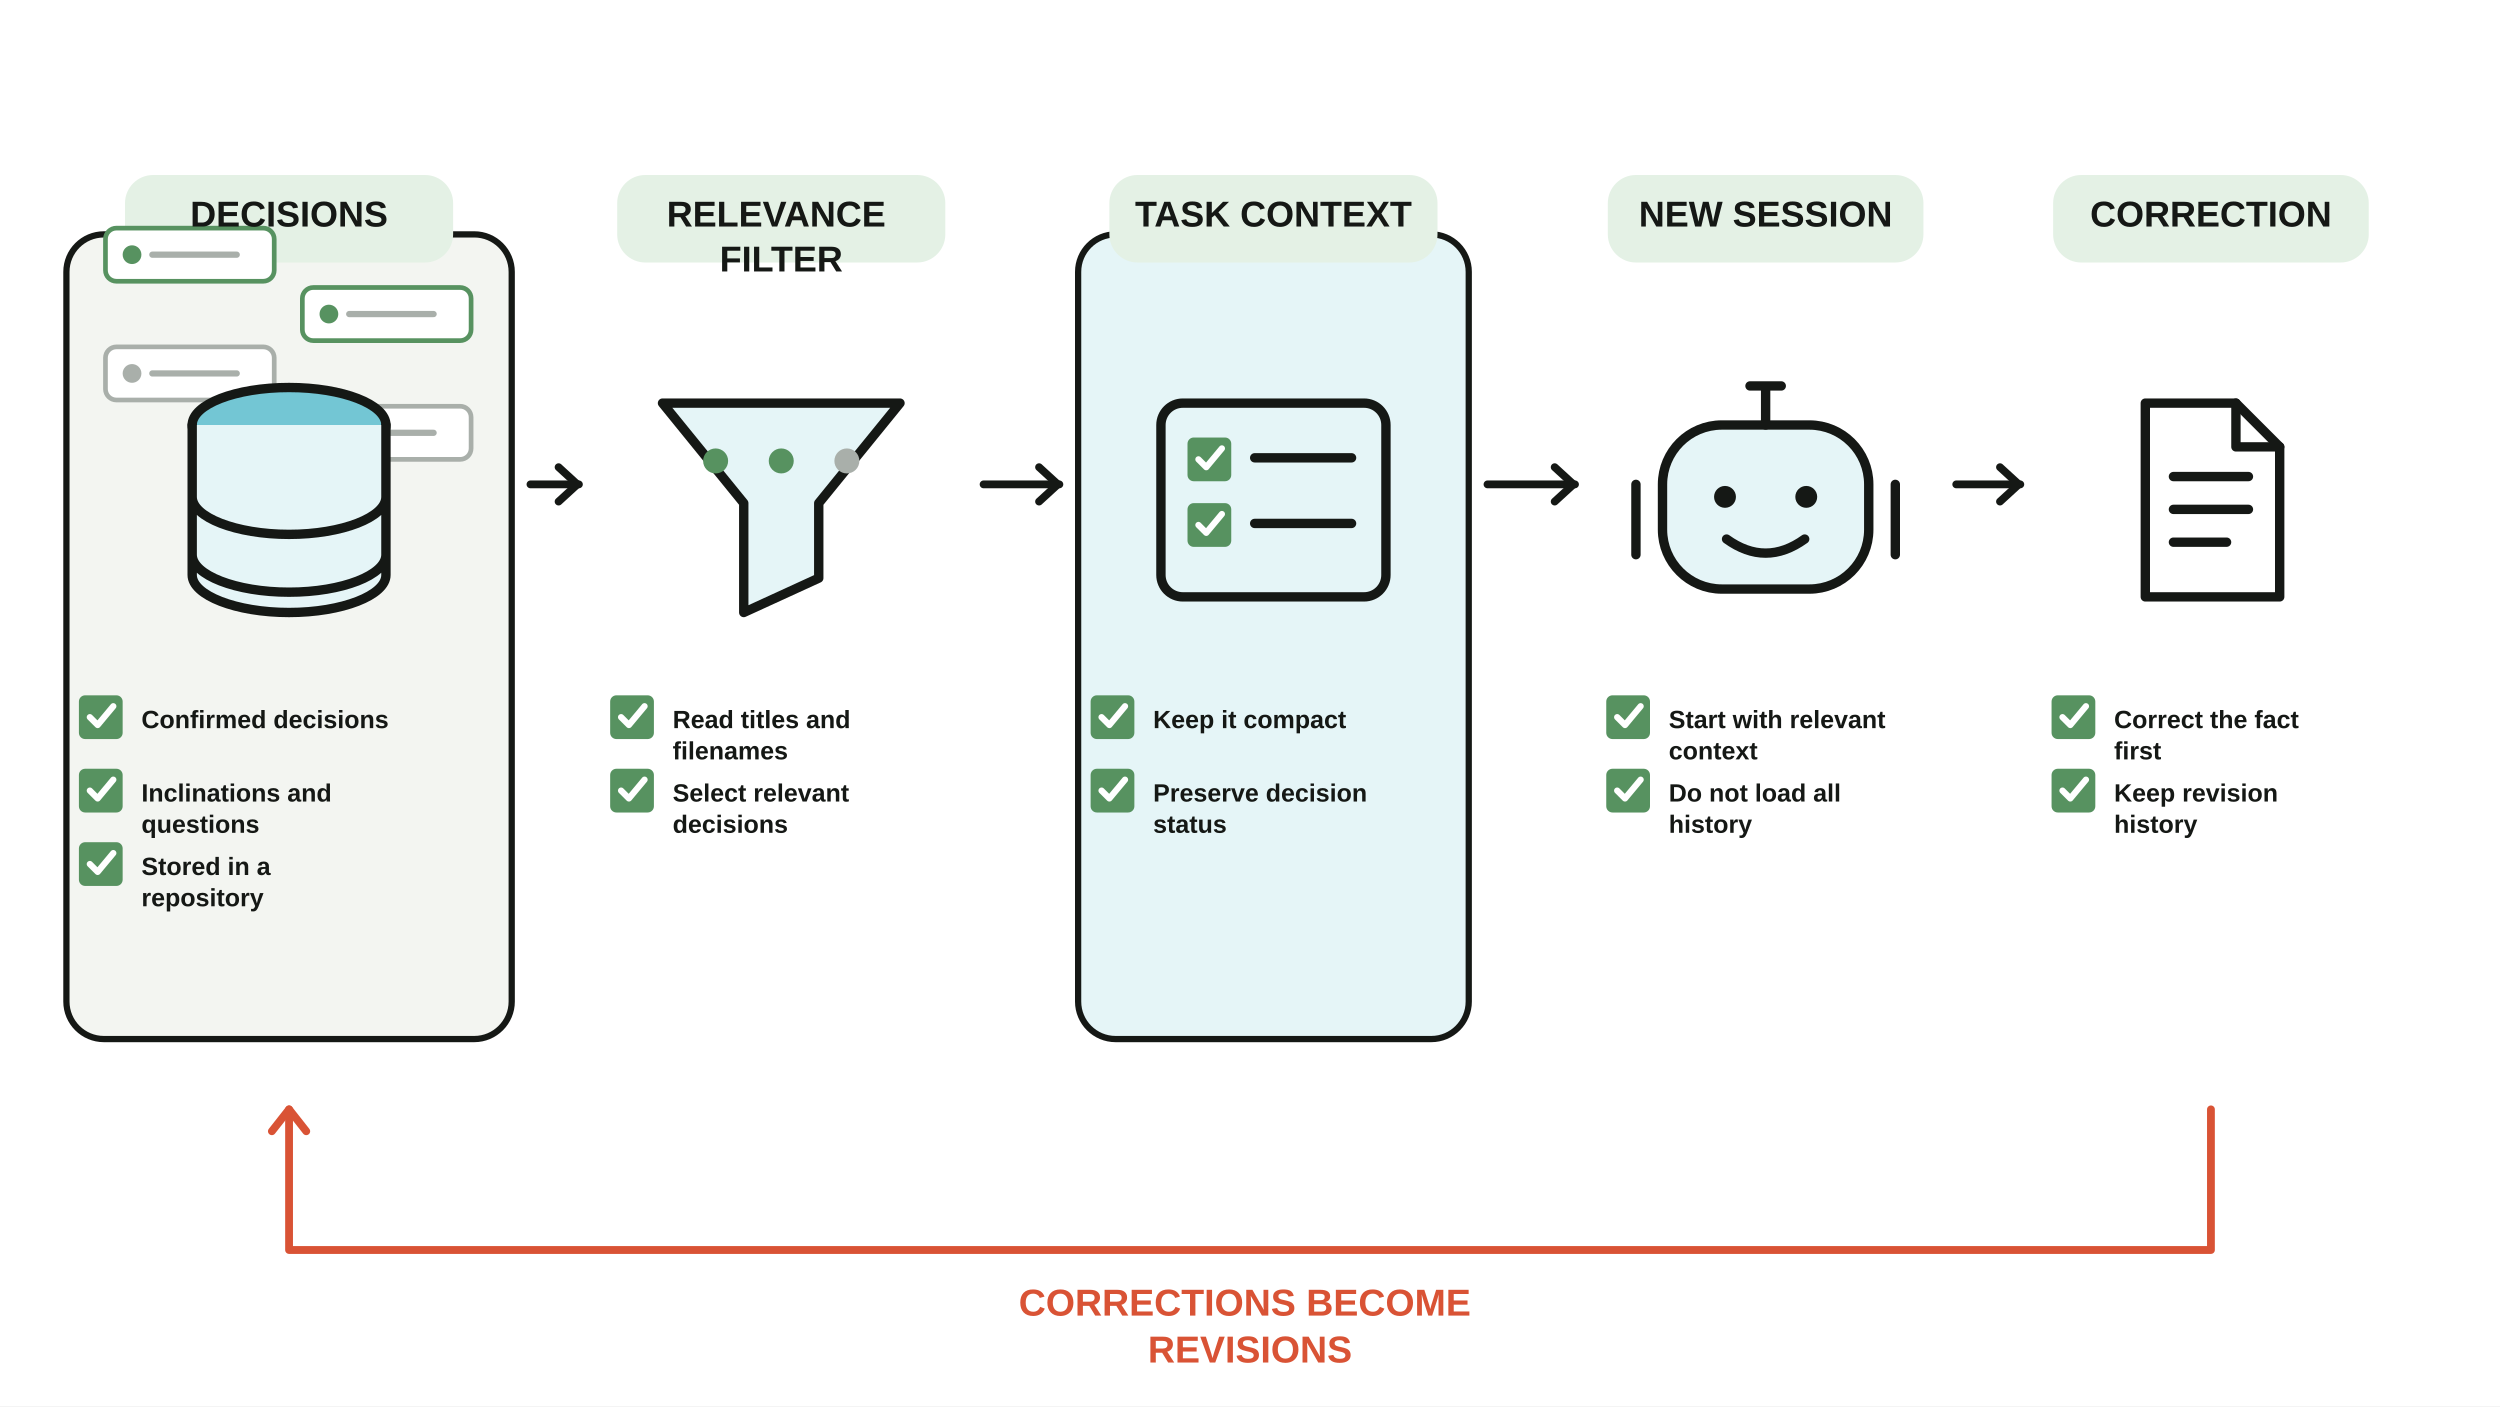
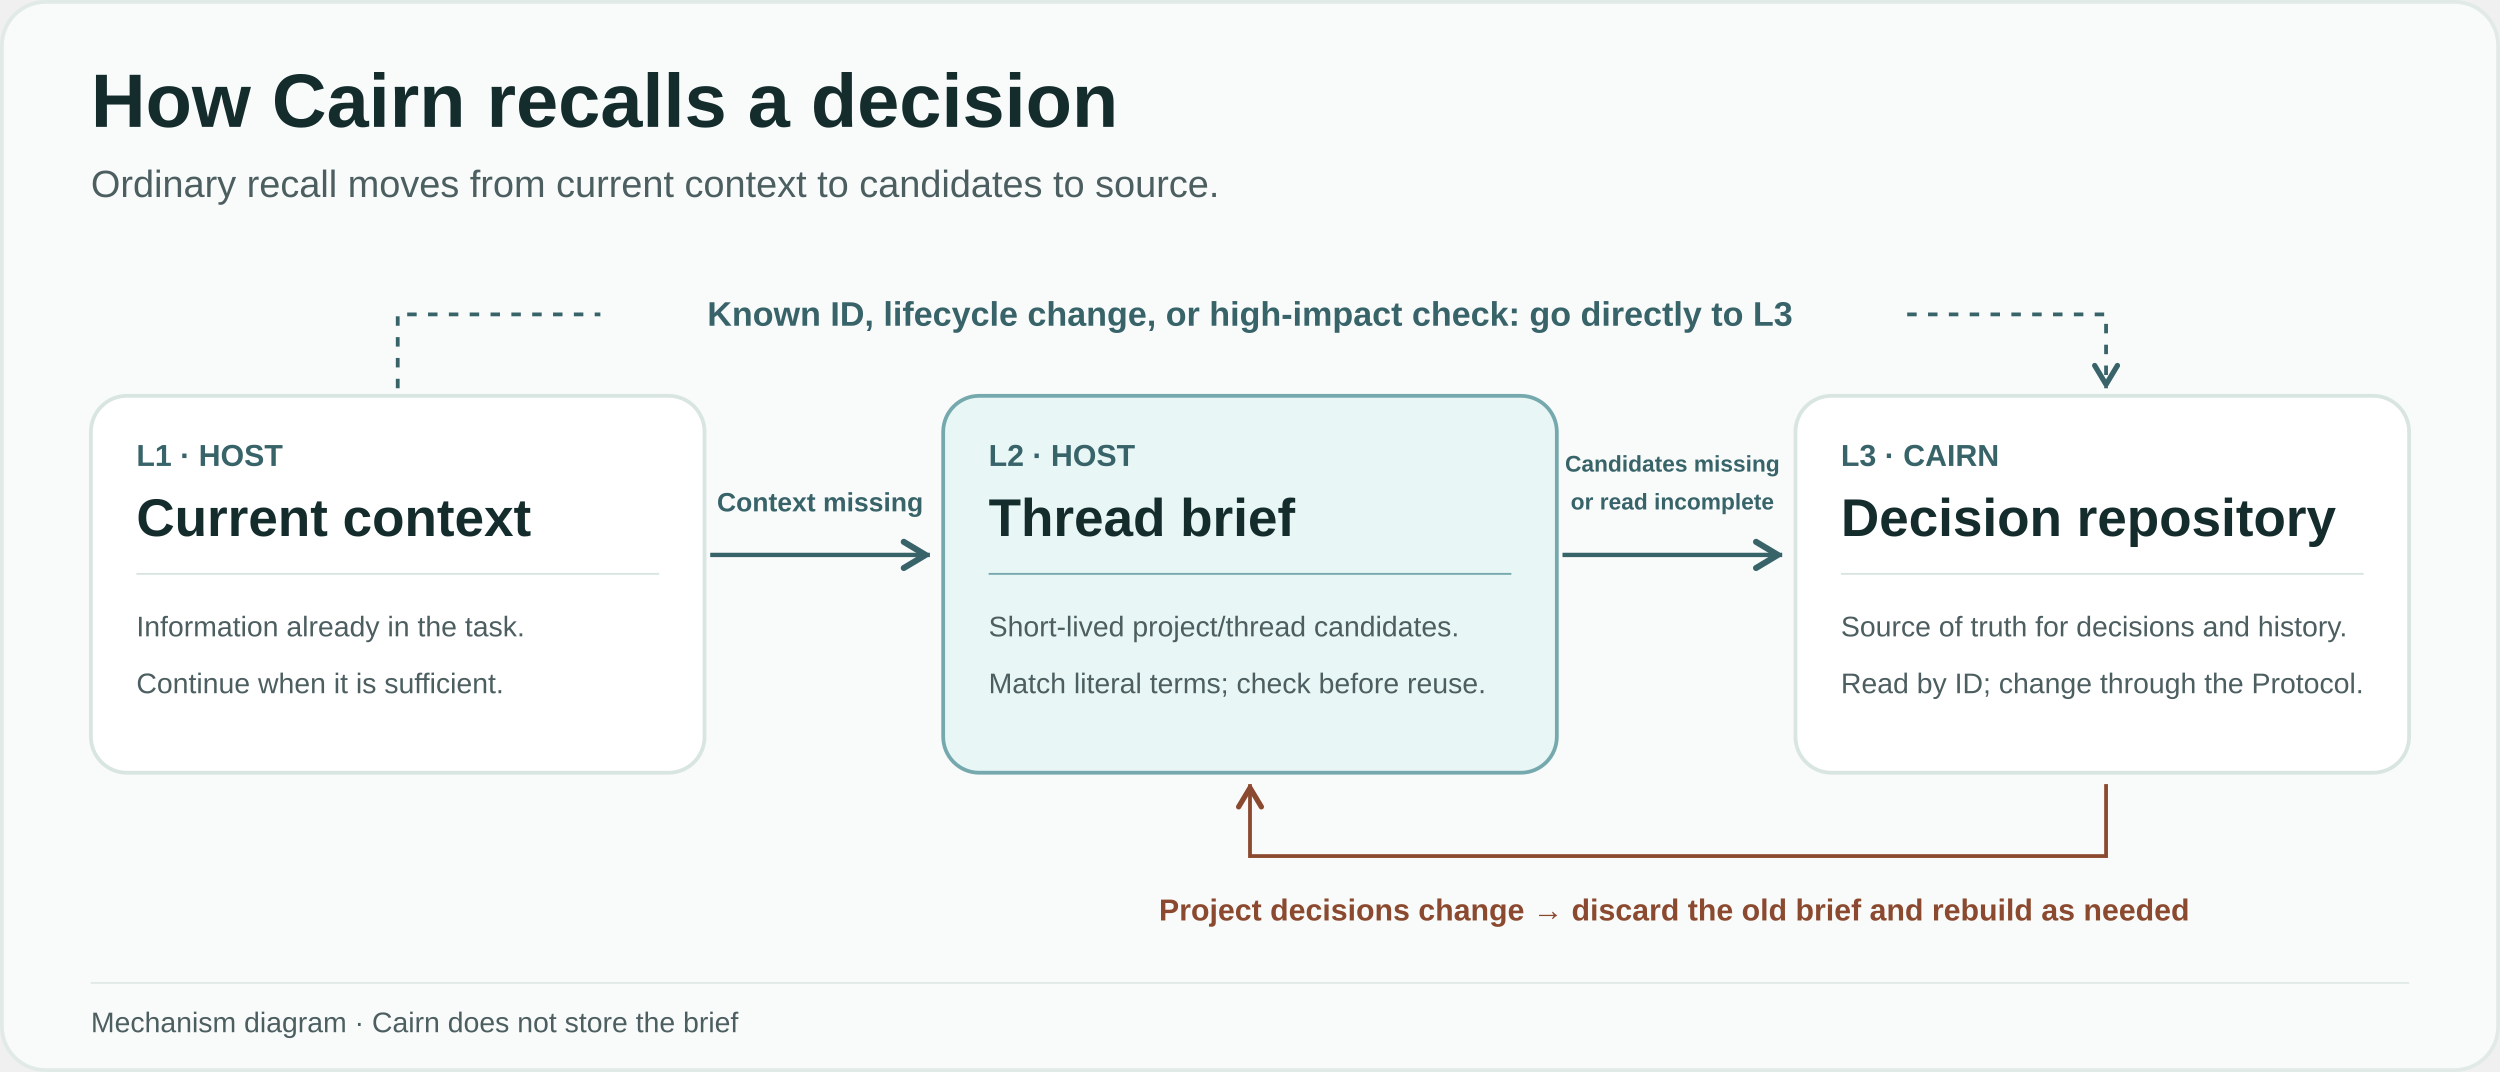
- <svg xmlns="http://www.w3.org/2000/svg" viewBox="0 0 1600 900" width="1600" height="900" role="img">
-   <g id="art-layer" data-layout="filter">
-     <rect width="1600" height="900" fill="#fff" />
-     <g id="filter-stage-decisions">
-       <rect x="42.5" y="150" width="285" height="515" rx="24" fill="#f3f5f1" stroke="#151815" stroke-width="4" />
-       <rect x="80" y="112" width="210" height="56" rx="18" fill="#e4f1e5" />
-       <rect x="67.5" y="146" width="108" height="34" rx="7" fill="#fff" stroke="#579260" stroke-width="3" />
-       <circle cx="84.5" cy="163" r="6" fill="#579260" />
-       <path d="M97.5 163h54" stroke="#a9afaa" stroke-width="4" stroke-linecap="round" />
-       <rect x="193.5" y="184" width="108" height="34" rx="7" fill="#fff" stroke="#579260" stroke-width="3" />
-       <circle cx="210.5" cy="201" r="6" fill="#579260" />
-       <path d="M223.5 201h54" stroke="#a9afaa" stroke-width="4" stroke-linecap="round" />
-       <rect x="67.5" y="222" width="108" height="34" rx="7" fill="#fff" stroke="#a9afaa" stroke-width="3" />
-       <circle cx="84.5" cy="239" r="6" fill="#a9afaa" />
-       <path d="M97.5 239h54" stroke="#a9afaa" stroke-width="4" stroke-linecap="round" />
-       <rect x="193.5" y="260" width="108" height="34" rx="7" fill="#fff" stroke="#a9afaa" stroke-width="3" />
-       <circle cx="210.5" cy="277" r="6" fill="#a9afaa" />
-       <path d="M223.5 277h54" stroke="#a9afaa" stroke-width="4" stroke-linecap="round" />
-       <ellipse cx="185" cy="272" rx="62" ry="24" fill="#73c6d4" stroke="#151815" stroke-width="6" stroke-linecap="round" stroke-linejoin="round" />
-       <path d="M123 272v96c0 13 28 24 62 24s62-11 62-24v-96M123 318c0 13 28 24 62 24s62-11 62-24M123 355c0 13 28 24 62 24s62-11 62-24" fill="#e5f5f7" stroke="#151815" stroke-width="6" stroke-linecap="round" stroke-linejoin="round" />
-       <g>
-         <rect x="50.5" y="445" width="28" height="28" rx="4" fill="#579260" />
-         <path d="M57.5 459l5 5 10-12" fill="none" stroke="#fff" stroke-width="4" stroke-linecap="round" stroke-linejoin="round" />
-       </g>
-       <g>
-         <rect x="50.5" y="492" width="28" height="28" rx="4" fill="#579260" />
-         <path d="M57.5 506l5 5 10-12" fill="none" stroke="#fff" stroke-width="4" stroke-linecap="round" stroke-linejoin="round" />
-       </g>
-       <g>
-         <rect x="50.5" y="539" width="28" height="28" rx="4" fill="#579260" />
-         <path d="M57.5 553l5 5 10-12" fill="none" stroke="#fff" stroke-width="4" stroke-linecap="round" stroke-linejoin="round" />
-       </g>
+ <svg xmlns="http://www.w3.org/2000/svg" width="1320" height="566" viewBox="0 0 1320 566" role="img" aria-labelledby="title desc">
+   <defs>
+     <marker id="arrow" markerWidth="9" markerHeight="9" refX="7" refY="4" orient="auto">
+       <path d="M1 1l5 3-5 3" fill="none" stroke="#376369" stroke-width="1.4" stroke-linecap="round" stroke-linejoin="round" />
+     </marker>
+     <marker id="return" markerWidth="9" markerHeight="9" refX="7" refY="4" orient="auto">
+       <path d="M1 1l5 3-5 3" fill="none" stroke="#8b4a2f" stroke-width="1.4" stroke-linecap="round" stroke-linejoin="round" />
+     </marker>
+   </defs>
+   <rect x="1" y="1" width="1318" height="564" rx="23" fill="#f8fbfa" stroke="#e1eae7" stroke-width="2" />
+   <g font-family="Arial, PingFang SC, Microsoft YaHei, sans-serif">
+     <text x="48" y="67" font-size="40" font-weight="700" fill="#152c2d" text-anchor="start">How Cairn recalls a decision</text>
+     <text x="48" y="104" font-size="20" font-weight="500" fill="#4c5e60" text-anchor="start">Ordinary recall moves from current context to candidates to source.</text>
+     <path d="M210 205V166H1112V205" fill="none" stroke="#376369" stroke-width="2" stroke-dasharray="5 6" marker-end="url(#arrow)" />
+     <rect x="317" y="147" width="686" height="37" rx="12" fill="#f8fbfa" />
+     <text x="660" y="172" font-size="18" font-weight="600" fill="#376369" text-anchor="middle">Known ID, lifecycle change, or high-impact check: go directly to L3</text>
+     <path d="M375 293h116" fill="none" stroke="#376369" stroke-width="2.3" marker-end="url(#arrow)" />
+     <path d="M825 293h116" fill="none" stroke="#376369" stroke-width="2.3" marker-end="url(#arrow)" />
+     <text x="433" y="270" font-size="14" font-weight="600" fill="#376369" text-anchor="middle">Context missing</text>
+     <text x="883" y="249" font-size="12" font-weight="600" fill="#376369" text-anchor="middle">Candidates missing</text>
+     <text x="883" y="269" font-size="12" font-weight="600" fill="#376369" text-anchor="middle">or read incomplete</text>
+     <path d="M1112 414v38H660v-38" fill="none" stroke="#8b4a2f" stroke-width="2" marker-end="url(#return)" />
+     <text x="884" y="486" font-size="16" font-weight="600" fill="#8b4a2f" text-anchor="middle">Project decisions change → discard the old brief and rebuild as needed</text>
+     <path d="M48 519h1224" stroke="#e1eae7" />
+     <text x="48" y="545" font-size="15" font-weight="500" fill="#4c5e60" text-anchor="start">Mechanism diagram · Cairn does not store the brief</text>
+     <g id="l1">
+       <rect x="48" y="209" width="324" height="199" rx="19" fill="#ffffff" stroke="#d8e5e1" stroke-width="2" />
+       <text x="72" y="246" font-size="16" font-weight="700" fill="#376369" text-anchor="start">L1 · HOST</text>
+       <text x="72" y="283" font-size="28" font-weight="700" fill="#152c2d" text-anchor="start">Current context</text>
+       <path d="M72 303h276" stroke="#d8e5e1" />
+       <text x="72" y="336" font-size="15" font-weight="500" fill="#4c5e60" text-anchor="start">Information already in the task.</text>
+       <text x="72" y="366" font-size="15" font-weight="500" fill="#4c5e60" text-anchor="start">Continue when it is sufficient.</text>
    </g>
-     <g id="filter-stage-filter">
-       <rect x="395" y="112" width="210" height="56" rx="18" fill="#e4f1e5" />
-       <path d="M424 258H576L524 322V370L476 392V322Z" fill="#e5f5f7" stroke="#151815" stroke-width="6" stroke-linecap="round" stroke-linejoin="round" />
-       <circle cx="458" cy="295" r="8" fill="#579260" />
-       <circle cx="500" cy="295" r="8" fill="#579260" />
-       <circle cx="542" cy="295" r="8" fill="#a9afaa" />
-       <g>
-         <rect x="390.5" y="445" width="28" height="28" rx="4" fill="#579260" />
-         <path d="M397.5 459l5 5 10-12" fill="none" stroke="#fff" stroke-width="4" stroke-linecap="round" stroke-linejoin="round" />
-       </g>
-       <g>
-         <rect x="390.5" y="492" width="28" height="28" rx="4" fill="#579260" />
-         <path d="M397.5 506l5 5 10-12" fill="none" stroke="#fff" stroke-width="4" stroke-linecap="round" stroke-linejoin="round" />
-       </g>
+     <g id="l2">
+       <rect x="498" y="209" width="324" height="199" rx="19" fill="#e8f6f6" stroke="#75a9ad" stroke-width="2" />
+       <text x="522" y="246" font-size="16" font-weight="700" fill="#376369" text-anchor="start">L2 · HOST</text>
+       <text x="522" y="283" font-size="28" font-weight="700" fill="#152c2d" text-anchor="start">Thread brief</text>
+       <path d="M522 303h276" stroke="#75a9ad" />
+       <text x="522" y="336" font-size="15" font-weight="500" fill="#4c5e60" text-anchor="start">Short-lived project/thread candidates.</text>
+       <text x="522" y="366" font-size="15" font-weight="500" fill="#4c5e60" text-anchor="start">Match literal terms; check before reuse.</text>
    </g>
-     <g id="filter-stage-context">
-       <rect x="690" y="150" width="250" height="515" rx="24" fill="#e5f5f7" stroke="#151815" stroke-width="4" />
-       <rect x="710" y="112" width="210" height="56" rx="18" fill="#e4f1e5" />
-       <rect x="743" y="258" width="144" height="124" rx="14" fill="#e5f5f7" stroke="#151815" stroke-width="6" stroke-linecap="round" stroke-linejoin="round" />
-       <g>
-         <rect x="760" y="280" width="28" height="28" rx="4" fill="#579260" />
-         <path d="M767 294l5 5 10-12" fill="none" stroke="#fff" stroke-width="4" stroke-linecap="round" stroke-linejoin="round" />
-       </g>
-       <g>
-         <rect x="760" y="322" width="28" height="28" rx="4" fill="#579260" />
-         <path d="M767 336l5 5 10-12" fill="none" stroke="#fff" stroke-width="4" stroke-linecap="round" stroke-linejoin="round" />
-       </g>
-       <path d="M803 293h62M803 335h62" fill="none" stroke="#151815" stroke-width="6" stroke-linecap="round" stroke-linejoin="round" />
-       <g>
-         <rect x="698" y="445" width="28" height="28" rx="4" fill="#579260" />
-         <path d="M705 459l5 5 10-12" fill="none" stroke="#fff" stroke-width="4" stroke-linecap="round" stroke-linejoin="round" />
-       </g>
-       <g>
-         <rect x="698" y="492" width="28" height="28" rx="4" fill="#579260" />
-         <path d="M705 506l5 5 10-12" fill="none" stroke="#fff" stroke-width="4" stroke-linecap="round" stroke-linejoin="round" />
-       </g>
+     <g id="l3">
+       <rect x="948" y="209" width="324" height="199" rx="19" fill="#ffffff" stroke="#d8e5e1" stroke-width="2" />
+       <text x="972" y="246" font-size="16" font-weight="700" fill="#376369" text-anchor="start">L3 · CAIRN</text>
+       <text x="972" y="283" font-size="28" font-weight="700" fill="#152c2d" text-anchor="start">Decision repository</text>
+       <path d="M972 303h276" stroke="#d8e5e1" />
+       <text x="972" y="336" font-size="15" font-weight="500" fill="#4c5e60" text-anchor="start">Source of truth for decisions and history.</text>
+       <text x="972" y="366" font-size="15" font-weight="500" fill="#4c5e60" text-anchor="start">Read by ID; change through the Protocol.</text>
    </g>
-     <g id="filter-stage-session">
-       <rect x="1029" y="112" width="202" height="56" rx="18" fill="#e4f1e5" />
-       <rect x="1064" y="272" width="132" height="105" rx="38" fill="#e5f5f7" stroke="#151815" stroke-width="6" stroke-linecap="round" stroke-linejoin="round" />
-       <path d="M1130 272v-25m-10 0h20" fill="none" stroke="#151815" stroke-width="6" stroke-linecap="round" stroke-linejoin="round" />
-       <circle cx="1104" cy="318" r="7" fill="#151815" />
-       <circle cx="1156" cy="318" r="7" fill="#151815" />
-       <path d="M1105 345q25 18 50 0" fill="none" stroke="#151815" stroke-width="6" stroke-linecap="round" stroke-linejoin="round" />
-       <path d="M1047 310v45M1213 310v45" fill="none" stroke="#151815" stroke-width="6" stroke-linecap="round" stroke-linejoin="round" />
-       <g>
-         <rect x="1028" y="445" width="28" height="28" rx="4" fill="#579260" />
-         <path d="M1035 459l5 5 10-12" fill="none" stroke="#fff" stroke-width="4" stroke-linecap="round" stroke-linejoin="round" />
-       </g>
-       <g>
-         <rect x="1028" y="492" width="28" height="28" rx="4" fill="#579260" />
-         <path d="M1035 506l5 5 10-12" fill="none" stroke="#fff" stroke-width="4" stroke-linecap="round" stroke-linejoin="round" />
-       </g>
-     </g>
-     <g id="filter-stage-correction">
-       <rect x="1314" y="112" width="202" height="56" rx="18" fill="#e4f1e5" />
-       <path d="M1373 258h58l28 28v96h-86z" fill="#fff" stroke="#151815" stroke-width="6" stroke-linecap="round" stroke-linejoin="round" />
-       <path d="M1431 258v28h28M1391 305h48M1391 326h48M1391 347h34" fill="none" stroke="#151815" stroke-width="6" stroke-linecap="round" stroke-linejoin="round" />
-       <g>
-         <rect x="1313" y="445" width="28" height="28" rx="4" fill="#579260" />
-         <path d="M1320 459l5 5 10-12" fill="none" stroke="#fff" stroke-width="4" stroke-linecap="round" stroke-linejoin="round" />
-       </g>
-       <g>
-         <rect x="1313" y="492" width="28" height="28" rx="4" fill="#579260" />
-         <path d="M1320 506l5 5 10-12" fill="none" stroke="#fff" stroke-width="4" stroke-linecap="round" stroke-linejoin="round" />
-       </g>
-     </g>
-     <path d="M339.5 310H370.5" stroke="#151815" stroke-width="5" stroke-linecap="round" />
-     <path d="M357.5 299l12 11-12 11" fill="none" stroke="#151815" stroke-width="5" stroke-linecap="round" stroke-linejoin="round" />
-     <path d="M629.5 310H678" stroke="#151815" stroke-width="5" stroke-linecap="round" />
-     <path d="M665 299l12 11-12 11" fill="none" stroke="#151815" stroke-width="5" stroke-linecap="round" stroke-linejoin="round" />
-     <path d="M952 310H1008" stroke="#151815" stroke-width="5" stroke-linecap="round" />
-     <path d="M995 299l12 11-12 11" fill="none" stroke="#151815" stroke-width="5" stroke-linecap="round" stroke-linejoin="round" />
-     <path d="M1252 310H1293" stroke="#151815" stroke-width="5" stroke-linecap="round" />
-     <path d="M1280 299l12 11-12 11" fill="none" stroke="#151815" stroke-width="5" stroke-linecap="round" stroke-linejoin="round" />
-     <path d="M1415 710v90H185v-90" fill="none" stroke="#d95335" stroke-width="5" stroke-linecap="round" stroke-linejoin="round" />
-     <path d="M174 724l11-14 11 14" fill="none" stroke="#d95335" stroke-width="5" stroke-linecap="round" stroke-linejoin="round" />
-   </g>
-   <g id="text-layer" data-language="en" data-layout="filter">
-     <g id="filter-stage-decisions-text">
-       <text x="185" y="145" fill="#151815" font-family="Arial, PingFang SC, Microsoft YaHei, sans-serif" font-size="23" font-weight="760" text-anchor="middle">
-         <tspan x="185" dy="0">DECISIONS</tspan>
-       </text>
-       <text x="90.5" y="466" fill="#151815" font-family="Arial, PingFang SC, Microsoft YaHei, sans-serif" font-size="16" font-weight="560" text-anchor="start">
-         <tspan x="90.5" dy="0">Confirmed decisions</tspan>
-       </text>
-       <text x="90.5" y="513" fill="#151815" font-family="Arial, PingFang SC, Microsoft YaHei, sans-serif" font-size="16" font-weight="560" text-anchor="start">
-         <tspan x="90.5" dy="0">Inclinations and</tspan>
-         <tspan x="90.5" dy="20">questions</tspan>
-       </text>
-       <text x="90.5" y="560" fill="#151815" font-family="Arial, PingFang SC, Microsoft YaHei, sans-serif" font-size="16" font-weight="560" text-anchor="start">
-         <tspan x="90.5" dy="0">Stored in a</tspan>
-         <tspan x="90.5" dy="20">repository</tspan>
-       </text>
-     </g>
-     <g id="filter-stage-filter-text">
-       <text x="500" y="145" fill="#151815" font-family="Arial, PingFang SC, Microsoft YaHei, sans-serif" font-size="23" font-weight="760" text-anchor="middle">
-         <tspan x="500" dy="0">RELEVANCE</tspan>
-         <tspan x="500" dy="28.75">FILTER</tspan>
-       </text>
-       <text x="430.5" y="466" fill="#151815" font-family="Arial, PingFang SC, Microsoft YaHei, sans-serif" font-size="16" font-weight="560" text-anchor="start">
-         <tspan x="430.5" dy="0">Read titles and</tspan>
-         <tspan x="430.5" dy="20">filenames</tspan>
-       </text>
-       <text x="430.5" y="513" fill="#151815" font-family="Arial, PingFang SC, Microsoft YaHei, sans-serif" font-size="16" font-weight="560" text-anchor="start">
-         <tspan x="430.5" dy="0">Select relevant</tspan>
-         <tspan x="430.5" dy="20">decisions</tspan>
-       </text>
-     </g>
-     <g id="filter-stage-context-text">
-       <text x="815" y="145" fill="#151815" font-family="Arial, PingFang SC, Microsoft YaHei, sans-serif" font-size="23" font-weight="760" text-anchor="middle">
-         <tspan x="815" dy="0">TASK CONTEXT</tspan>
-       </text>
-       <text x="738" y="466" fill="#151815" font-family="Arial, PingFang SC, Microsoft YaHei, sans-serif" font-size="16" font-weight="560" text-anchor="start">
-         <tspan x="738" dy="0">Keep it compact</tspan>
-       </text>
-       <text x="738" y="513" fill="#151815" font-family="Arial, PingFang SC, Microsoft YaHei, sans-serif" font-size="16" font-weight="560" text-anchor="start">
-         <tspan x="738" dy="0">Preserve decision</tspan>
-         <tspan x="738" dy="20">status</tspan>
-       </text>
-     </g>
-     <g id="filter-stage-session-text">
-       <text x="1130" y="145" fill="#151815" font-family="Arial, PingFang SC, Microsoft YaHei, sans-serif" font-size="23" font-weight="760" text-anchor="middle">
-         <tspan x="1130" dy="0">NEW SESSION</tspan>
-       </text>
-       <text x="1068" y="466" fill="#151815" font-family="Arial, PingFang SC, Microsoft YaHei, sans-serif" font-size="16" font-weight="560" text-anchor="start">
-         <tspan x="1068" dy="0">Start with relevant</tspan>
-         <tspan x="1068" dy="20">context</tspan>
-       </text>
-       <text x="1068" y="513" fill="#151815" font-family="Arial, PingFang SC, Microsoft YaHei, sans-serif" font-size="16" font-weight="560" text-anchor="start">
-         <tspan x="1068" dy="0">Do not load all</tspan>
-         <tspan x="1068" dy="20">history</tspan>
-       </text>
-     </g>
-     <g id="filter-stage-correction-text">
-       <text x="1415" y="145" fill="#151815" font-family="Arial, PingFang SC, Microsoft YaHei, sans-serif" font-size="23" font-weight="760" text-anchor="middle">
-         <tspan x="1415" dy="0">CORRECTION</tspan>
-       </text>
-       <text x="1353" y="466" fill="#151815" font-family="Arial, PingFang SC, Microsoft YaHei, sans-serif" font-size="16" font-weight="560" text-anchor="start">
-         <tspan x="1353" dy="0">Correct the fact</tspan>
-         <tspan x="1353" dy="20">first</tspan>
-       </text>
-       <text x="1353" y="513" fill="#151815" font-family="Arial, PingFang SC, Microsoft YaHei, sans-serif" font-size="16" font-weight="560" text-anchor="start">
-         <tspan x="1353" dy="0">Keep revision</tspan>
-         <tspan x="1353" dy="20">history</tspan>
-       </text>
-     </g>
-     <text x="800" y="842" fill="#d95335" font-family="Arial, PingFang SC, Microsoft YaHei, sans-serif" font-size="24" font-weight="760" text-anchor="middle">
-       <tspan x="800" dy="0">CORRECTIONS BECOME</tspan>
-       <tspan x="800" dy="30">REVISIONS</tspan>
-     </text>
  </g>
</svg>
